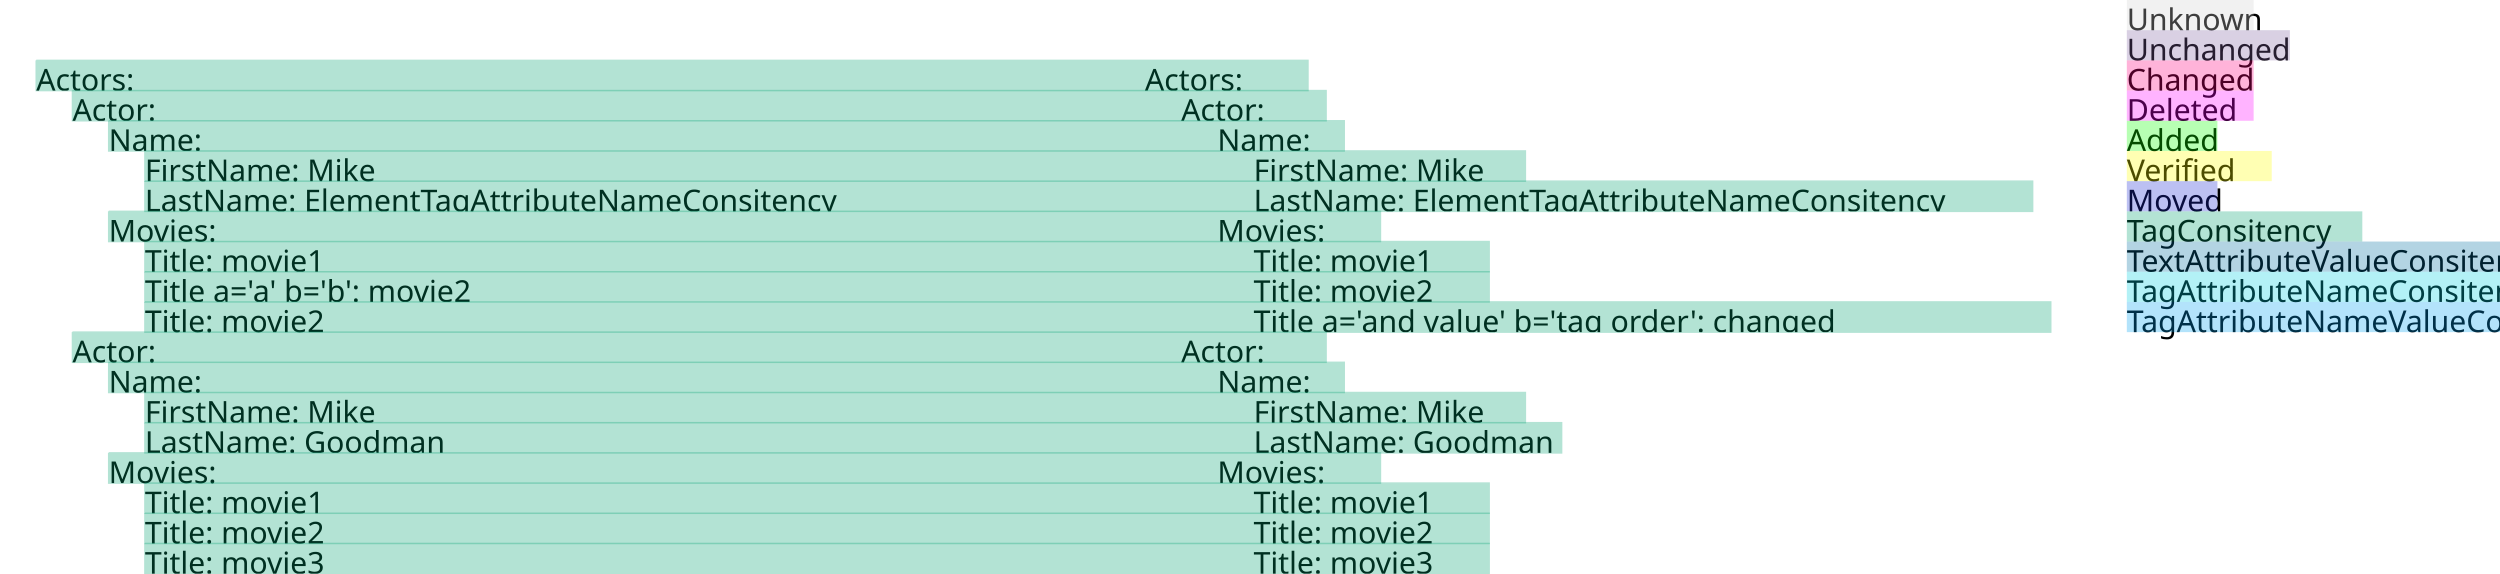
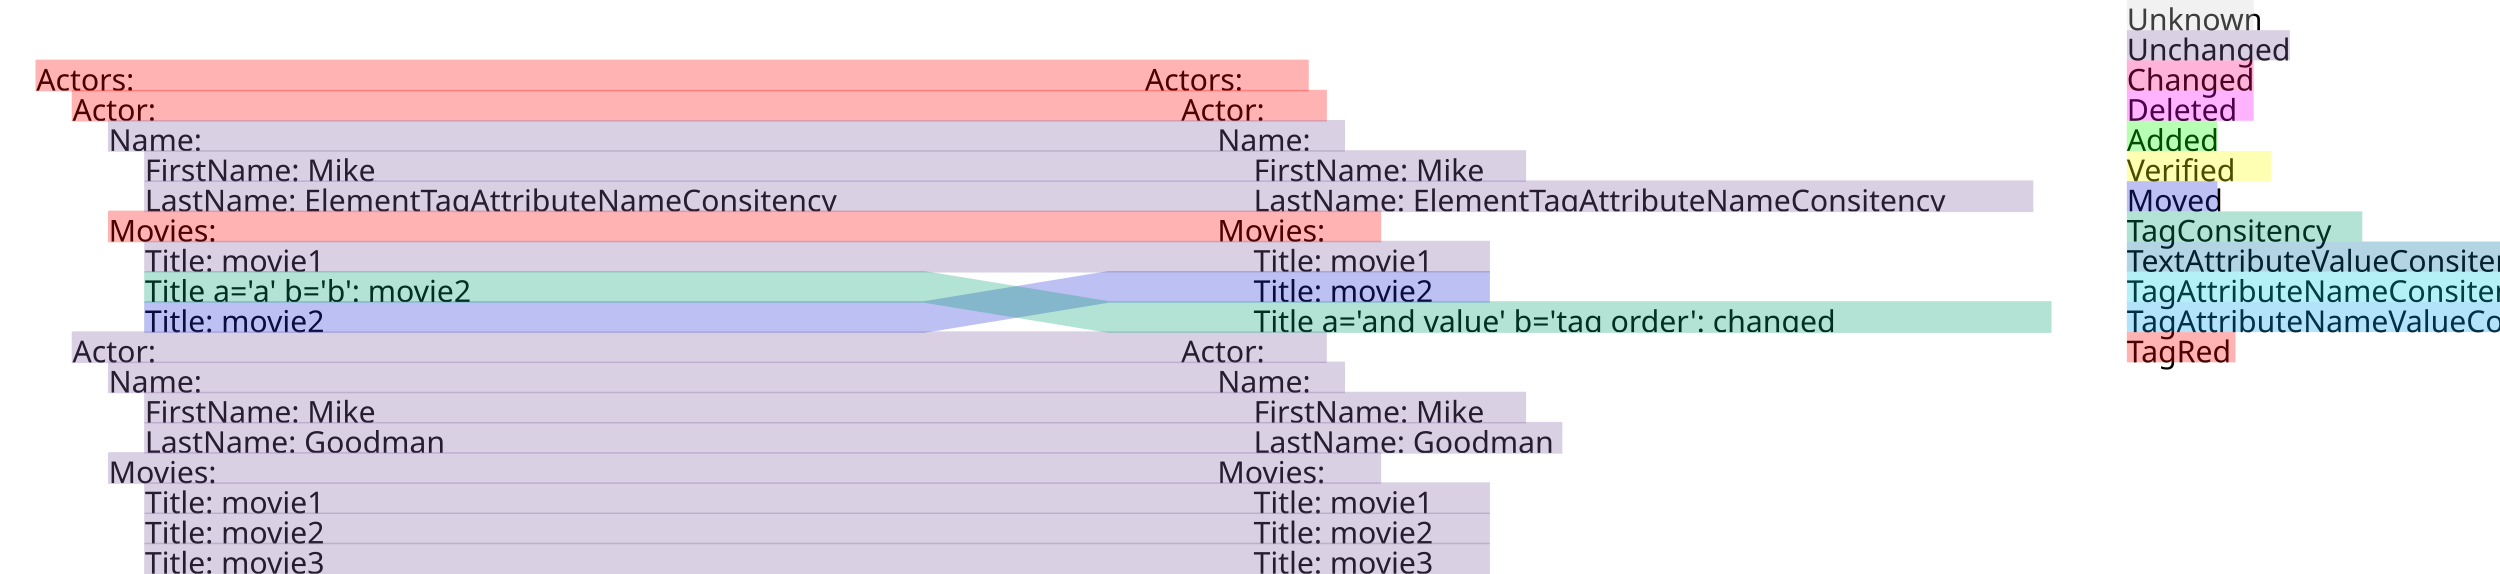
<svg xmlns="http://www.w3.org/2000/svg" baseProfile="full" height="190.0" version="1.1" viewBox="0,0,828.0,190.0" width="828.0">
  <defs />
  <svg baseProfile="full" height="100%" version="1.1" width="100%" x="0" y="0">
    <defs />
    <svg height="10.0" viewBox="0,0,54.0,10.0" width="54.0" x="12.0" y="20.0">
      <defs />
      <text font-family="Lucida Console" font-size="10" x="0" y="0">
        <tspan fill="black" x="0" y="10.0">Actors:  
</tspan>
      </text>
    </svg>
    <svg height="10.0" viewBox="0,0,48.0,10.0" width="48.0" x="24.0" y="30.0">
      <defs />
      <text font-family="Lucida Console" font-size="10" x="0" y="0">
        <tspan fill="black" x="0" y="10.0">Actor:  
</tspan>
      </text>
    </svg>
    <svg height="10.0" viewBox="0,0,42.0,10.0" width="42.0" x="36.0" y="40.0">
      <defs />
      <text font-family="Lucida Console" font-size="10" x="0" y="0">
        <tspan fill="black" x="0" y="10.0">Name:  
</tspan>
      </text>
    </svg>
    <svg height="10.0" viewBox="0,0,90.0,10.0" width="90.0" x="48.0" y="50.0">
      <defs />
      <text font-family="Lucida Console" font-size="10" x="0" y="0">
        <tspan fill="black" x="0" y="10.0">FirstName: Mike</tspan>
      </text>
    </svg>
    <svg height="10.0" viewBox="0,0,258.0,10.0" width="258.0" x="48.0" y="60.0">
      <defs />
      <text font-family="Lucida Console" font-size="10" x="0" y="0">
        <tspan fill="black" x="0" y="10.0">LastName: ElementTagAttributeNameConsitency</tspan>
      </text>
    </svg>
    <svg height="10.0" viewBox="0,0,54.0,10.0" width="54.0" x="36.0" y="70.0">
      <defs />
      <text font-family="Lucida Console" font-size="10" x="0" y="0">
        <tspan fill="black" x="0" y="10.0">Movies:  
</tspan>
      </text>
    </svg>
    <svg height="10.0" viewBox="0,0,78.0,10.0" width="78.0" x="48.0" y="80.0">
      <defs />
      <text font-family="Lucida Console" font-size="10" x="0" y="0">
        <tspan fill="black" x="0" y="10.0">Title: 
movie1
</tspan>
      </text>
    </svg>
    <svg height="10.0" viewBox="0,0,162.0,10.0" width="162.0" x="48.0" y="90.0">
      <defs />
      <text font-family="Lucida Console" font-size="10" x="0" y="0">
        <tspan fill="black" x="0" y="10.0">Title  a='a'  b='b': movie2</tspan>
      </text>
    </svg>
    <svg height="10.0" viewBox="0,0,78.0,10.0" width="78.0" x="48.0" y="100.0">
      <defs />
      <text font-family="Lucida Console" font-size="10" x="0" y="0">
        <tspan fill="black" x="0" y="10.0">Title: movie2</tspan>
      </text>
    </svg>
    <svg height="10.0" viewBox="0,0,48.0,10.0" width="48.0" x="24.0" y="110.0">
      <defs />
      <text font-family="Lucida Console" font-size="10" x="0" y="0">
        <tspan fill="black" x="0" y="10.0">Actor:  
</tspan>
      </text>
    </svg>
    <svg height="10.0" viewBox="0,0,42.0,10.0" width="42.0" x="36.0" y="120.0">
      <defs />
      <text font-family="Lucida Console" font-size="10" x="0" y="0">
        <tspan fill="black" x="0" y="10.0">Name:  
</tspan>
      </text>
    </svg>
    <svg height="10.0" viewBox="0,0,90.0,10.0" width="90.0" x="48.0" y="130.0">
      <defs />
      <text font-family="Lucida Console" font-size="10" x="0" y="0">
        <tspan fill="black" x="0" y="10.0">FirstName: 
Mike
</tspan>
      </text>
    </svg>
    <svg height="10.0" viewBox="0,0,102.0,10.0" width="102.0" x="48.0" y="140.0">
      <defs />
      <text font-family="Lucida Console" font-size="10" x="0" y="0">
        <tspan fill="black" x="0" y="10.0">LastName: Goodman</tspan>
      </text>
    </svg>
    <svg height="10.0" viewBox="0,0,54.0,10.0" width="54.0" x="36.0" y="150.0">
      <defs />
      <text font-family="Lucida Console" font-size="10" x="0" y="0">
        <tspan fill="black" x="0" y="10.0">Movies:  
</tspan>
      </text>
    </svg>
    <svg height="10.0" viewBox="0,0,78.0,10.0" width="78.0" x="48.0" y="160.0">
      <defs />
      <text font-family="Lucida Console" font-size="10" x="0" y="0">
        <tspan fill="black" x="0" y="10.0">Title: movie1</tspan>
      </text>
    </svg>
    <svg height="10.0" viewBox="0,0,78.0,10.0" width="78.0" x="48.0" y="170.0">
      <defs />
      <text font-family="Lucida Console" font-size="10" x="0" y="0">
        <tspan fill="black" x="0" y="10.0">Title: movie2</tspan>
      </text>
    </svg>
    <svg height="10.0" viewBox="0,0,78.0,10.0" width="78.0" x="48.0" y="180.0">
      <defs />
      <text font-family="Lucida Console" font-size="10" x="0" y="0">
        <tspan fill="black" x="0" y="10.0">Title: movie3</tspan>
      </text>
    </svg>
  </svg>
  <svg baseProfile="full" height="100%" version="1.1" width="100%" x="367.2" y="0">
    <defs />
    <svg height="10.0" viewBox="0,0,54.0,10.0" width="54.0" x="12.0" y="20.0">
      <defs />
      <text font-family="Lucida Console" font-size="10" x="0" y="0">
        <tspan fill="black" x="0" y="10.0">Actors:  
</tspan>
      </text>
    </svg>
    <svg height="10.0" viewBox="0,0,48.0,10.0" width="48.0" x="24.0" y="30.0">
      <defs />
      <text font-family="Lucida Console" font-size="10" x="0" y="0">
        <tspan fill="black" x="0" y="10.0">Actor:  
</tspan>
      </text>
    </svg>
    <svg height="10.0" viewBox="0,0,42.0,10.0" width="42.0" x="36.0" y="40.0">
      <defs />
      <text font-family="Lucida Console" font-size="10" x="0" y="0">
        <tspan fill="black" x="0" y="10.0">Name:  
</tspan>
      </text>
    </svg>
    <svg height="10.0" viewBox="0,0,90.0,10.0" width="90.0" x="48.0" y="50.0">
      <defs />
      <text font-family="Lucida Console" font-size="10" x="0" y="0">
        <tspan fill="black" x="0" y="10.0">FirstName: Mike</tspan>
      </text>
    </svg>
    <svg height="10.0" viewBox="0,0,258.0,10.0" width="258.0" x="48.0" y="60.0">
      <defs />
      <text font-family="Lucida Console" font-size="10" x="0" y="0">
        <tspan fill="black" x="0" y="10.0">LastName: ElementTagAttributeNameConsitency</tspan>
      </text>
    </svg>
    <svg height="10.0" viewBox="0,0,54.0,10.0" width="54.0" x="36.0" y="70.0">
      <defs />
      <text font-family="Lucida Console" font-size="10" x="0" y="0">
        <tspan fill="black" x="0" y="10.0">Movies:  
</tspan>
      </text>
    </svg>
    <svg height="10.0" viewBox="0,0,78.0,10.0" width="78.0" x="48.0" y="80.0">
      <defs />
      <text font-family="Lucida Console" font-size="10" x="0" y="0">
        <tspan fill="black" x="0" y="10.0">Title: 
movie1
</tspan>
      </text>
    </svg>
    <svg height="10.0" viewBox="0,0,78.0,10.0" width="78.0" x="48.0" y="90.0">
      <defs />
      <text font-family="Lucida Console" font-size="10" x="0" y="0">
        <tspan fill="black" x="0" y="10.0">Title: movie2</tspan>
      </text>
    </svg>
    <svg height="10.0" viewBox="0,0,264.0,10.0" width="264.0" x="48.0" y="100.0">
      <defs />
      <text font-family="Lucida Console" font-size="10" x="0" y="0">
        <tspan fill="black" x="0" y="10.0">Title  a='and value'  b='tag order': changed</tspan>
      </text>
    </svg>
    <svg height="10.0" viewBox="0,0,48.0,10.0" width="48.0" x="24.0" y="110.0">
      <defs />
      <text font-family="Lucida Console" font-size="10" x="0" y="0">
        <tspan fill="black" x="0" y="10.0">Actor:  
</tspan>
      </text>
    </svg>
    <svg height="10.0" viewBox="0,0,42.0,10.0" width="42.0" x="36.0" y="120.0">
      <defs />
      <text font-family="Lucida Console" font-size="10" x="0" y="0">
        <tspan fill="black" x="0" y="10.0">Name:  
</tspan>
      </text>
    </svg>
    <svg height="10.0" viewBox="0,0,90.0,10.0" width="90.0" x="48.0" y="130.0">
      <defs />
      <text font-family="Lucida Console" font-size="10" x="0" y="0">
        <tspan fill="black" x="0" y="10.0">FirstName: 
Mike
</tspan>
      </text>
    </svg>
    <svg height="10.0" viewBox="0,0,102.0,10.0" width="102.0" x="48.0" y="140.0">
      <defs />
      <text font-family="Lucida Console" font-size="10" x="0" y="0">
        <tspan fill="black" x="0" y="10.0">LastName: Goodman</tspan>
      </text>
    </svg>
    <svg height="10.0" viewBox="0,0,54.0,10.0" width="54.0" x="36.0" y="150.0">
      <defs />
      <text font-family="Lucida Console" font-size="10" x="0" y="0">
        <tspan fill="black" x="0" y="10.0">Movies:  
</tspan>
      </text>
    </svg>
    <svg height="10.0" viewBox="0,0,78.0,10.0" width="78.0" x="48.0" y="160.0">
      <defs />
      <text font-family="Lucida Console" font-size="10" x="0" y="0">
        <tspan fill="black" x="0" y="10.0">Title: movie1</tspan>
      </text>
    </svg>
    <svg height="10.0" viewBox="0,0,78.0,10.0" width="78.0" x="48.0" y="170.0">
      <defs />
      <text font-family="Lucida Console" font-size="10" x="0" y="0">
        <tspan fill="black" x="0" y="10.0">Title: movie2</tspan>
      </text>
    </svg>
    <svg height="10.0" viewBox="0,0,78.0,10.0" width="78.0" x="48.0" y="180.0">
      <defs />
      <text font-family="Lucida Console" font-size="10" x="0" y="0">
        <tspan fill="black" x="0" y="10.0">Title: movie3</tspan>
      </text>
    </svg>
  </svg>
  <svg baseProfile="full" height="100%" version="1.1" width="100%" x="680.4" y="0">
    <defs />
    <text fill="rgb(0,0,0)" font-family="Lucida Console" font-size="10" x="24.0" y="10.0">Unknown</text>
    <rect fill="rgb(208,208,208)" height="10.0" opacity="0.3" width="42.0" x="24.0" y="0.0" />
    <text fill="rgb(0,0,0)" font-family="Lucida Console" font-size="10" x="24.0" y="20.0">Unchanged</text>
    <rect fill="rgb(126,98,161)" height="10.0" opacity="0.3" width="54.0" x="24.0" y="10.0" />
    <text fill="rgb(0,0,0)" font-family="Lucida Console" font-size="10" x="24.0" y="30.0">Changed</text>
    <rect fill="rgb(255,0,128)" height="10.0" opacity="0.3" width="42.0" x="24.0" y="20.0" />
    <text fill="rgb(0,0,0)" font-family="Lucida Console" font-size="10" x="24.0" y="40.0">Deleted</text>
    <rect fill="rgb(255,0,255)" height="10.0" opacity="0.3" width="42.0" x="24.0" y="30.0" />
    <text fill="rgb(0,0,0)" font-family="Lucida Console" font-size="10" x="24.0" y="50.0">Added</text>
    <rect fill="rgb(15,255,0)" height="10.0" opacity="0.3" width="30.0" x="24.0" y="40.0" />
    <text fill="rgb(0,0,0)" font-family="Lucida Console" font-size="10" x="24.0" y="60.0">Verified</text>
    <rect fill="rgb(255,255,0)" height="10.0" opacity="0.3" width="48.0" x="24.0" y="50.0" />
    <text fill="rgb(0,0,0)" font-family="Lucida Console" font-size="10" x="24.0" y="70.0">Moved</text>
    <rect fill="rgb(30,45,210)" height="10.0" opacity="0.3" width="30.0" x="24.0" y="60.0" />
    <text fill="rgb(0,0,0)" font-family="Lucida Console" font-size="10" x="24.0" y="80.0">TagConsitency</text>
    <rect fill="rgb(0,160,112)" height="10.0" opacity="0.3" width="78.0" x="24.0" y="70.0" />
    <text fill="rgb(0,0,0)" font-family="Lucida Console" font-size="10" x="24.0" y="90.0">TextAttributeValueConsitency</text>
    <rect fill="rgb(0,112,160)" height="10.0" opacity="0.3" width="168.0" x="24.0" y="80.0" />
    <text fill="rgb(0,0,0)" font-family="Lucida Console" font-size="10" x="24.0" y="100.0">TagAttributeNameConsitency</text>
    <rect fill="rgb(0,208,224)" height="10.0" opacity="0.3" width="156.0" x="24.0" y="90.0" />
    <text fill="rgb(0,0,0)" font-family="Lucida Console" font-size="10" x="24.0" y="110.0">TagAttributeNameValueConsitency</text>
    <rect fill="rgb(0,160,240)" height="10.0" opacity="0.3" width="186.0" x="24.0" y="100.0" />
+     <text fill="rgb(0,0,0)" font-family="Lucida Console" font-size="10" x="24.0" y="120.0">TagRed</text>
+     <rect fill="rgb(255,0,0)" height="10.0" opacity="0.3" width="36.0" x="24.0" y="110.0" />
  </svg>
-   <polyline fill="rgb(0,160,112)" opacity="0.3" points="12.0,20.0 306.0,20.0 367.2,20.0 433.2,20.0 433.2,30.0 367.2,30.0 306.0,30.0 12.0,30.0 12.0,20.0" stroke="rgb(0,160,112)" stroke-width="0.5" />
-   <polyline fill="rgb(0,160,112)" opacity="0.3" points="24.0,30.0 306.0,30.0 367.2,30.0 439.2,30.0 439.2,40.0 367.2,40.0 306.0,40.0 24.0,40.0 24.0,30.0" stroke="rgb(0,160,112)" stroke-width="0.5" />
-   <polyline fill="rgb(0,160,112)" opacity="0.3" points="24.0,110.0 306.0,110.0 367.2,110.0 439.2,110.0 439.2,120.0 367.2,120.0 306.0,120.0 24.0,120.0 24.0,110.0" stroke="rgb(0,160,112)" stroke-width="0.5" />
-   <polyline fill="rgb(0,160,112)" opacity="0.3" points="36.0,70.0 306.0,70.0 367.2,70.0 457.2,70.0 457.2,80.0 367.2,80.0 306.0,80.0 36.0,80.0 36.0,70.0" stroke="rgb(0,160,112)" stroke-width="0.5" />
-   <polyline fill="rgb(0,160,112)" opacity="0.3" points="36.0,150.0 306.0,150.0 367.2,150.0 457.2,150.0 457.2,160.0 367.2,160.0 306.0,160.0 36.0,160.0 36.0,150.0" stroke="rgb(0,160,112)" stroke-width="0.5" />
-   <polyline fill="rgb(0,160,112)" opacity="0.3" points="36.0,40.0 306.0,40.0 367.2,40.0 445.2,40.0 445.2,50.0 367.2,50.0 306.0,50.0 36.0,50.0 36.0,40.0" stroke="rgb(0,160,112)" stroke-width="0.5" />
-   <polyline fill="rgb(0,160,112)" opacity="0.3" points="36.0,120.0 306.0,120.0 367.2,120.0 445.2,120.0 445.2,130.0 367.2,130.0 306.0,130.0 36.0,130.0 36.0,120.0" stroke="rgb(0,160,112)" stroke-width="0.5" />
-   <polyline fill="rgb(0,160,112)" opacity="0.3" points="48.0,80.0 306.0,80.0 367.2,80.0 493.2,80.0 493.2,90.0 367.2,90.0 306.0,90.0 48.0,90.0 48.0,80.0" stroke="rgb(0,160,112)" stroke-width="0.5" />
-   <polyline fill="rgb(0,160,112)" opacity="0.3" points="48.0,90.0 306.0,90.0 367.2,90.0 493.2,90.0 493.2,100.0 367.2,100.0 306.0,100.0 48.0,100.0 48.0,90.0" stroke="rgb(0,160,112)" stroke-width="0.5" />
-   <polyline fill="rgb(0,160,112)" opacity="0.3" points="48.0,100.0 306.0,100.0 367.2,100.0 679.2,100.0 679.2,110.0 367.2,110.0 306.0,110.0 48.0,110.0 48.0,100.0" stroke="rgb(0,160,112)" stroke-width="0.5" />
-   <polyline fill="rgb(0,160,112)" opacity="0.3" points="48.0,50.0 306.0,50.0 367.2,50.0 505.2,50.0 505.2,60.0 367.2,60.0 306.0,60.0 48.0,60.0 48.0,50.0" stroke="rgb(0,160,112)" stroke-width="0.5" />
-   <polyline fill="rgb(0,160,112)" opacity="0.3" points="48.0,60.0 306.0,60.0 367.2,60.0 673.2,60.0 673.2,70.0 367.2,70.0 306.0,70.0 48.0,70.0 48.0,60.0" stroke="rgb(0,160,112)" stroke-width="0.5" />
-   <polyline fill="rgb(0,160,112)" opacity="0.3" points="48.0,160.0 306.0,160.0 367.2,160.0 493.2,160.0 493.2,170.0 367.2,170.0 306.0,170.0 48.0,170.0 48.0,160.0" stroke="rgb(0,160,112)" stroke-width="0.5" />
-   <polyline fill="rgb(0,160,112)" opacity="0.3" points="48.0,170.0 306.0,170.0 367.2,170.0 493.2,170.0 493.2,180.0 367.2,180.0 306.0,180.0 48.0,180.0 48.0,170.0" stroke="rgb(0,160,112)" stroke-width="0.5" />
-   <polyline fill="rgb(0,160,112)" opacity="0.3" points="48.0,180.0 306.0,180.0 367.2,180.0 493.2,180.0 493.2,190.0 367.2,190.0 306.0,190.0 48.0,190.0 48.0,180.0" stroke="rgb(0,160,112)" stroke-width="0.5" />
-   <polyline fill="rgb(0,160,112)" opacity="0.3" points="48.0,130.0 306.0,130.0 367.2,130.0 505.2,130.0 505.2,140.0 367.2,140.0 306.0,140.0 48.0,140.0 48.0,130.0" stroke="rgb(0,160,112)" stroke-width="0.5" />
-   <polyline fill="rgb(0,160,112)" opacity="0.3" points="48.0,140.0 306.0,140.0 367.2,140.0 517.2,140.0 517.2,150.0 367.2,150.0 306.0,150.0 48.0,150.0 48.0,140.0" stroke="rgb(0,160,112)" stroke-width="0.5" />
+   <polyline fill="rgb(30,45,210)" opacity="0.3" points="48.0,100.0 306.0,100.0 367.2,90.0 493.2,90.0 493.2,100.0 367.2,100.0 306.0,110.0 48.0,110.0 48.0,100.0" stroke="rgb(30,45,210)" stroke-width="0.5" />
+   <polyline fill="rgb(255,0,0)" opacity="0.3" points="12.0,20.0 306.0,20.0 367.2,20.0 433.2,20.0 433.2,30.0 367.2,30.0 306.0,30.0 12.0,30.0 12.0,20.0" stroke="rgb(255,0,0)" stroke-width="0.5" />
+   <polyline fill="rgb(255,0,0)" opacity="0.3" points="24.0,30.0 306.0,30.0 367.2,30.0 439.2,30.0 439.2,40.0 367.2,40.0 306.0,40.0 24.0,40.0 24.0,30.0" stroke="rgb(255,0,0)" stroke-width="0.5" />
+   <polyline fill="rgb(255,0,0)" opacity="0.3" points="36.0,70.0 306.0,70.0 367.2,70.0 457.2,70.0 457.2,80.0 367.2,80.0 306.0,80.0 36.0,80.0 36.0,70.0" stroke="rgb(255,0,0)" stroke-width="0.5" />
+   <polyline fill="rgb(126,98,161)" opacity="0.3" points="24.0,110.0 306.0,110.0 367.2,110.0 439.2,110.0 439.2,120.0 367.2,120.0 306.0,120.0 24.0,120.0 24.0,110.0" stroke="rgb(126,98,161)" stroke-width="0.5" />
+   <polyline fill="rgb(126,98,161)" opacity="0.3" points="36.0,150.0 306.0,150.0 367.2,150.0 457.2,150.0 457.2,160.0 367.2,160.0 306.0,160.0 36.0,160.0 36.0,150.0" stroke="rgb(126,98,161)" stroke-width="0.5" />
+   <polyline fill="rgb(126,98,161)" opacity="0.3" points="36.0,40.0 306.0,40.0 367.2,40.0 445.2,40.0 445.2,50.0 367.2,50.0 306.0,50.0 36.0,50.0 36.0,40.0" stroke="rgb(126,98,161)" stroke-width="0.5" />
+   <polyline fill="rgb(126,98,161)" opacity="0.3" points="36.0,120.0 306.0,120.0 367.2,120.0 445.2,120.0 445.2,130.0 367.2,130.0 306.0,130.0 36.0,130.0 36.0,120.0" stroke="rgb(126,98,161)" stroke-width="0.5" />
+   <polyline fill="rgb(126,98,161)" opacity="0.3" points="48.0,80.0 306.0,80.0 367.2,80.0 493.2,80.0 493.2,90.0 367.2,90.0 306.0,90.0 48.0,90.0 48.0,80.0" stroke="rgb(126,98,161)" stroke-width="0.5" />
+   <polyline fill="rgb(126,98,161)" opacity="0.3" points="48.0,50.0 306.0,50.0 367.2,50.0 505.2,50.0 505.2,60.0 367.2,60.0 306.0,60.0 48.0,60.0 48.0,50.0" stroke="rgb(126,98,161)" stroke-width="0.5" />
+   <polyline fill="rgb(126,98,161)" opacity="0.3" points="48.0,60.0 306.0,60.0 367.2,60.0 673.2,60.0 673.2,70.0 367.2,70.0 306.0,70.0 48.0,70.0 48.0,60.0" stroke="rgb(126,98,161)" stroke-width="0.5" />
+   <polyline fill="rgb(126,98,161)" opacity="0.3" points="48.0,160.0 306.0,160.0 367.2,160.0 493.2,160.0 493.2,170.0 367.2,170.0 306.0,170.0 48.0,170.0 48.0,160.0" stroke="rgb(126,98,161)" stroke-width="0.5" />
+   <polyline fill="rgb(126,98,161)" opacity="0.3" points="48.0,170.0 306.0,170.0 367.2,170.0 493.2,170.0 493.2,180.0 367.2,180.0 306.0,180.0 48.0,180.0 48.0,170.0" stroke="rgb(126,98,161)" stroke-width="0.5" />
+   <polyline fill="rgb(126,98,161)" opacity="0.3" points="48.0,180.0 306.0,180.0 367.2,180.0 493.2,180.0 493.2,190.0 367.2,190.0 306.0,190.0 48.0,190.0 48.0,180.0" stroke="rgb(126,98,161)" stroke-width="0.5" />
+   <polyline fill="rgb(126,98,161)" opacity="0.3" points="48.0,130.0 306.0,130.0 367.2,130.0 505.2,130.0 505.2,140.0 367.2,140.0 306.0,140.0 48.0,140.0 48.0,130.0" stroke="rgb(126,98,161)" stroke-width="0.5" />
+   <polyline fill="rgb(126,98,161)" opacity="0.3" points="48.0,140.0 306.0,140.0 367.2,140.0 517.2,140.0 517.2,150.0 367.2,150.0 306.0,150.0 48.0,150.0 48.0,140.0" stroke="rgb(126,98,161)" stroke-width="0.5" />
+   <polyline fill="rgb(0,160,112)" opacity="0.3" points="48.0,90.0 306.0,90.0 367.2,100.0 679.2,100.0 679.2,110.0 367.2,110.0 306.0,100.0 48.0,100.0 48.0,90.0" stroke="rgb(0,160,112)" stroke-width="0.5" />
</svg>
